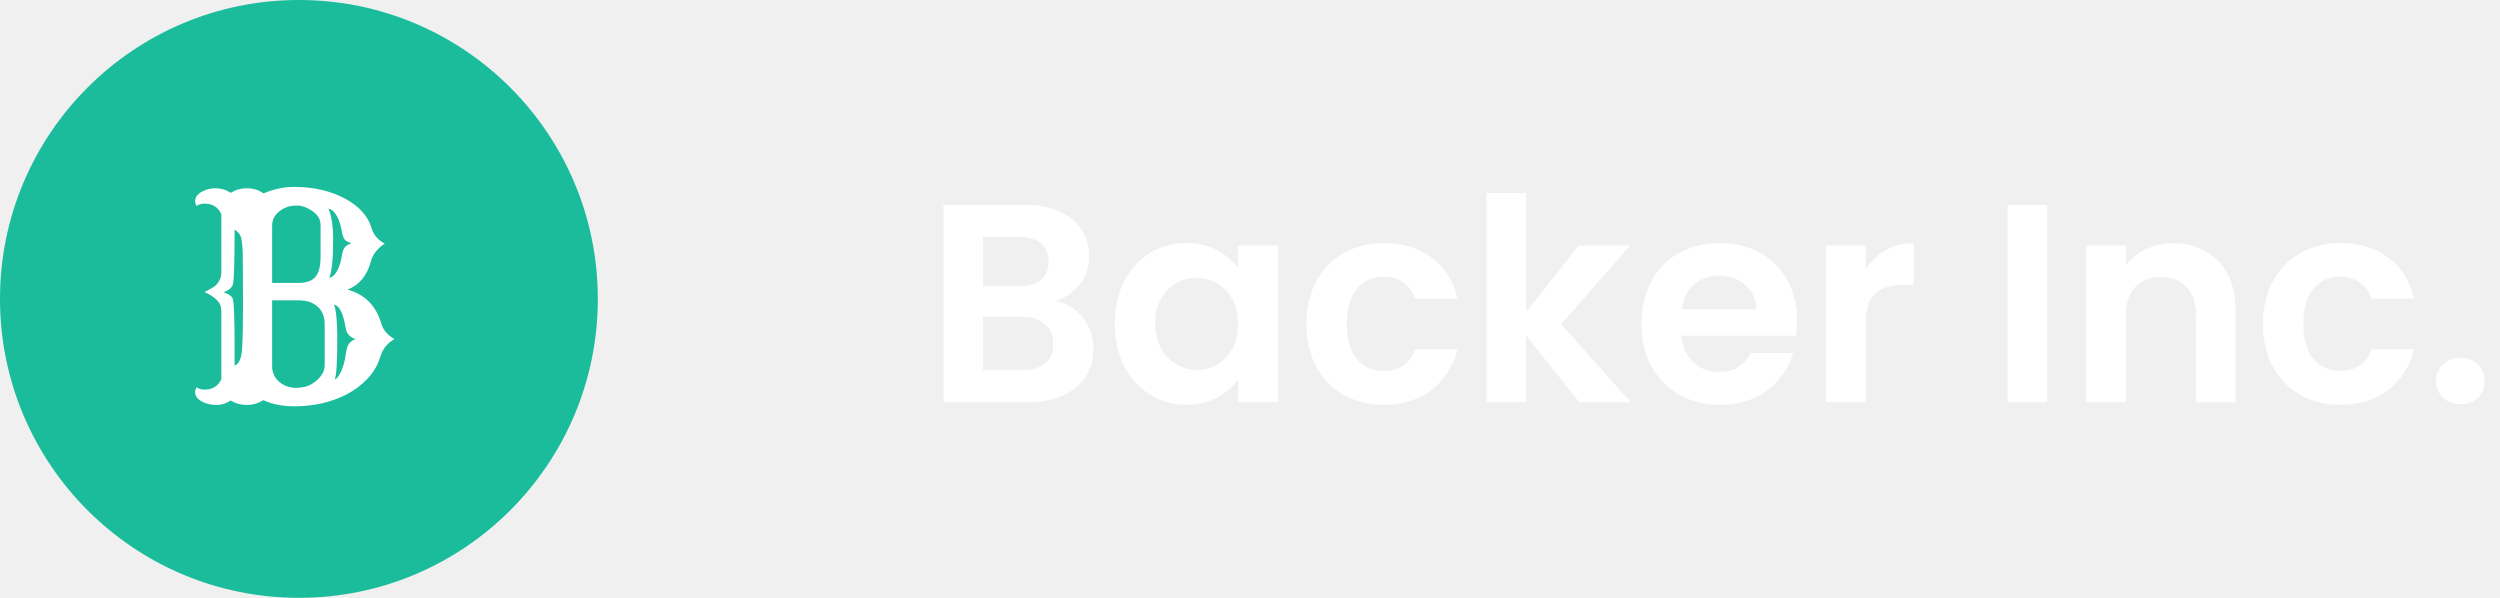
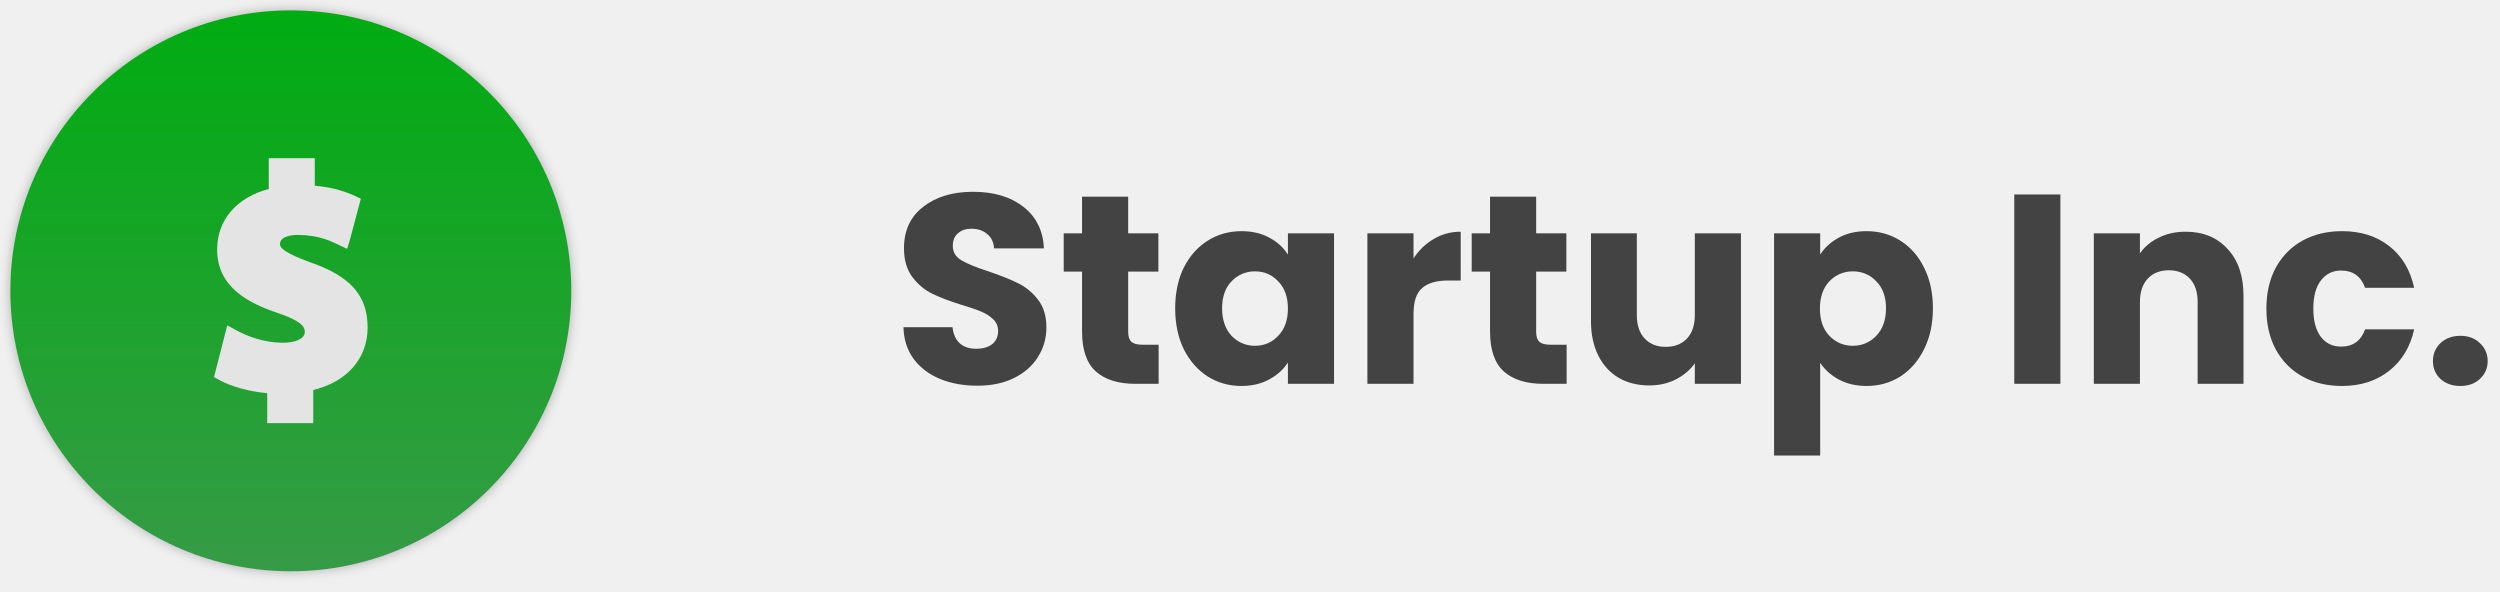
- <svg xmlns="http://www.w3.org/2000/svg" width="230" height="55" viewBox="0 0 230 55" fill="none">
-   <circle cx="27.5" cy="27.5" r="27.5" fill="#1ABC9C" />
-   <path d="M22.713 37.254C22.154 37.254 21.659 37.118 21.227 36.848C20.796 37.118 20.394 37.254 20.021 37.254C19.658 37.254 19.357 37.22 19.12 37.152C18.883 37.093 18.676 37.008 18.498 36.898C18.134 36.678 17.952 36.403 17.952 36.073C17.952 35.904 17.999 35.756 18.092 35.629C18.278 35.773 18.515 35.845 18.803 35.845C19.556 35.845 20.076 35.523 20.364 34.88V28.672C20.364 28.291 20.284 27.999 20.123 27.796C19.869 27.466 19.433 27.153 18.815 26.856C19.383 26.594 19.755 26.366 19.933 26.171C20.22 25.841 20.364 25.473 20.364 25.066V19.709C20.076 19.057 19.556 18.731 18.803 18.731C18.515 18.731 18.278 18.803 18.092 18.947C17.999 18.82 17.952 18.676 17.952 18.516C17.952 18.346 17.999 18.19 18.092 18.046C18.193 17.902 18.329 17.779 18.498 17.678C18.887 17.441 19.332 17.322 19.831 17.322C20.339 17.322 20.804 17.462 21.227 17.741C21.668 17.462 22.159 17.322 22.7 17.322C23.293 17.322 23.809 17.479 24.249 17.792C25.189 17.394 26.124 17.195 27.055 17.195C27.986 17.195 28.832 17.288 29.594 17.475C30.364 17.652 31.058 17.906 31.676 18.236C33.022 18.947 33.859 19.87 34.19 21.004C34.376 21.63 34.778 22.096 35.395 22.4C34.71 22.874 34.287 23.416 34.126 24.025C33.77 25.363 33.051 26.234 31.968 26.641C33.559 27.081 34.596 28.122 35.078 29.764C35.247 30.348 35.649 30.826 36.284 31.198C35.633 31.562 35.197 32.112 34.977 32.849C34.757 33.585 34.367 34.249 33.809 34.842C33.258 35.426 32.615 35.908 31.879 36.289C30.457 37.017 28.853 37.381 27.067 37.381C26.001 37.381 25.049 37.19 24.211 36.81C23.771 37.106 23.271 37.254 22.713 37.254ZM27.41 26.031C28.155 26.031 28.684 25.854 28.997 25.498C29.327 25.134 29.492 24.508 29.492 23.619V20.686C29.492 20.17 29.221 19.734 28.68 19.379C28.206 19.066 27.766 18.909 27.359 18.909C26.962 18.909 26.631 18.96 26.369 19.061C26.115 19.155 25.887 19.286 25.684 19.455C25.252 19.811 25.036 20.238 25.036 20.737V26.031H27.41ZM30.216 19.201C30.504 19.844 30.648 20.784 30.648 22.02C30.648 23.839 30.529 25.02 30.292 25.561C30.648 25.494 30.948 25.151 31.193 24.533C31.287 24.305 31.354 24.064 31.396 23.81C31.447 23.556 31.485 23.361 31.511 23.226C31.545 23.082 31.591 22.959 31.65 22.857C31.777 22.646 32.006 22.485 32.336 22.375C31.997 22.265 31.786 22.146 31.701 22.02C31.591 21.876 31.502 21.613 31.435 21.232C31.367 20.852 31.287 20.543 31.193 20.306C31.1 20.06 30.999 19.861 30.889 19.709C30.677 19.404 30.453 19.235 30.216 19.201ZM21.583 33.636C22.006 33.475 22.239 32.921 22.281 31.973C22.332 31.025 22.357 29.713 22.357 28.037C22.357 26.361 22.353 25.248 22.345 24.698C22.345 24.14 22.34 23.691 22.332 23.352C22.307 22.354 22.209 21.753 22.04 21.55C21.879 21.338 21.727 21.199 21.583 21.131C21.583 24.076 21.532 25.752 21.431 26.158C21.312 26.497 21.024 26.738 20.567 26.882C21.075 27.06 21.363 27.275 21.431 27.529C21.532 27.936 21.583 29.421 21.583 31.985V33.636ZM25.036 33.687C25.036 34.279 25.26 34.766 25.709 35.147C26.141 35.502 26.657 35.68 27.258 35.68C27.842 35.68 28.333 35.553 28.73 35.299C29.492 34.8 29.873 34.228 29.873 33.585V29.865C29.873 29.095 29.623 28.515 29.124 28.126C28.701 27.796 28.146 27.631 27.461 27.631H25.036V33.687ZM30.724 28.024C30.927 28.481 31.028 29.539 31.028 31.198C31.028 33.297 30.952 34.529 30.8 34.893C30.977 34.859 31.16 34.643 31.346 34.245C31.532 33.847 31.663 33.437 31.739 33.014C31.815 32.59 31.866 32.303 31.892 32.15C31.925 31.998 31.972 31.863 32.031 31.744C32.167 31.49 32.395 31.308 32.717 31.198C32.209 31.037 31.909 30.716 31.815 30.233C31.731 29.751 31.646 29.379 31.561 29.116C31.477 28.854 31.388 28.646 31.295 28.494C31.134 28.223 30.944 28.067 30.724 28.024Z" fill="white" />
-   <path d="M97.09 27.692C98.113 27.883 98.953 28.394 99.612 29.226C100.271 30.058 100.6 31.011 100.6 32.086C100.6 33.057 100.357 33.915 99.872 34.66C99.404 35.388 98.719 35.96 97.818 36.376C96.917 36.792 95.851 37 94.62 37H86.794V18.852H94.282C95.513 18.852 96.57 19.051 97.454 19.45C98.355 19.849 99.031 20.403 99.482 21.114C99.95 21.825 100.184 22.631 100.184 23.532C100.184 24.589 99.898 25.473 99.326 26.184C98.771 26.895 98.026 27.397 97.09 27.692ZM90.434 26.34H93.762C94.629 26.34 95.296 26.149 95.764 25.768C96.232 25.369 96.466 24.806 96.466 24.078C96.466 23.35 96.232 22.787 95.764 22.388C95.296 21.989 94.629 21.79 93.762 21.79H90.434V26.34ZM94.1 34.036C94.984 34.036 95.669 33.828 96.154 33.412C96.657 32.996 96.908 32.407 96.908 31.644C96.908 30.864 96.648 30.257 96.128 29.824C95.608 29.373 94.906 29.148 94.022 29.148H90.434V34.036H94.1ZM102.565 29.746C102.565 28.29 102.851 26.999 103.423 25.872C104.012 24.745 104.801 23.879 105.789 23.272C106.794 22.665 107.912 22.362 109.143 22.362C110.218 22.362 111.154 22.579 111.951 23.012C112.766 23.445 113.416 23.991 113.901 24.65V22.596H117.567V37H113.901V34.894C113.433 35.57 112.783 36.133 111.951 36.584C111.136 37.017 110.192 37.234 109.117 37.234C107.904 37.234 106.794 36.922 105.789 36.298C104.801 35.674 104.012 34.799 103.423 33.672C102.851 32.528 102.565 31.219 102.565 29.746ZM113.901 29.798C113.901 28.914 113.728 28.16 113.381 27.536C113.034 26.895 112.566 26.409 111.977 26.08C111.388 25.733 110.755 25.56 110.079 25.56C109.403 25.56 108.779 25.725 108.207 26.054C107.635 26.383 107.167 26.869 106.803 27.51C106.456 28.134 106.283 28.879 106.283 29.746C106.283 30.613 106.456 31.375 106.803 32.034C107.167 32.675 107.635 33.169 108.207 33.516C108.796 33.863 109.42 34.036 110.079 34.036C110.755 34.036 111.388 33.871 111.977 33.542C112.566 33.195 113.034 32.71 113.381 32.086C113.728 31.445 113.901 30.682 113.901 29.798ZM120.186 29.798C120.186 28.307 120.489 27.007 121.096 25.898C121.703 24.771 122.543 23.905 123.618 23.298C124.693 22.674 125.923 22.362 127.31 22.362C129.095 22.362 130.569 22.813 131.73 23.714C132.909 24.598 133.697 25.846 134.096 27.458H130.17C129.962 26.834 129.607 26.349 129.104 26.002C128.619 25.638 128.012 25.456 127.284 25.456C126.244 25.456 125.421 25.837 124.814 26.6C124.207 27.345 123.904 28.411 123.904 29.798C123.904 31.167 124.207 32.233 124.814 32.996C125.421 33.741 126.244 34.114 127.284 34.114C128.757 34.114 129.719 33.455 130.17 32.138H134.096C133.697 33.698 132.909 34.937 131.73 35.856C130.551 36.775 129.078 37.234 127.31 37.234C125.923 37.234 124.693 36.931 123.618 36.324C122.543 35.7 121.703 34.833 121.096 33.724C120.489 32.597 120.186 31.289 120.186 29.798ZM145.291 37L140.403 30.864V37H136.763V17.76H140.403V28.706L145.239 22.596H149.971L143.627 29.824L150.023 37H145.291ZM165.336 29.486C165.336 30.006 165.302 30.474 165.232 30.89H154.702C154.789 31.93 155.153 32.745 155.794 33.334C156.436 33.923 157.224 34.218 158.16 34.218C159.512 34.218 160.474 33.637 161.046 32.476H164.972C164.556 33.863 163.759 35.007 162.58 35.908C161.402 36.792 159.954 37.234 158.238 37.234C156.852 37.234 155.604 36.931 154.494 36.324C153.402 35.7 152.544 34.825 151.92 33.698C151.314 32.571 151.01 31.271 151.01 29.798C151.01 28.307 151.314 26.999 151.92 25.872C152.527 24.745 153.376 23.879 154.468 23.272C155.56 22.665 156.817 22.362 158.238 22.362C159.608 22.362 160.83 22.657 161.904 23.246C162.996 23.835 163.837 24.676 164.426 25.768C165.033 26.843 165.336 28.082 165.336 29.486ZM161.566 28.446C161.549 27.51 161.211 26.765 160.552 26.21C159.894 25.638 159.088 25.352 158.134 25.352C157.233 25.352 156.47 25.629 155.846 26.184C155.24 26.721 154.867 27.475 154.728 28.446H161.566ZM171.633 24.832C172.101 24.069 172.708 23.471 173.453 23.038C174.216 22.605 175.083 22.388 176.053 22.388V26.21H175.091C173.947 26.21 173.081 26.479 172.491 27.016C171.919 27.553 171.633 28.489 171.633 29.824V37H167.993V22.596H171.633V24.832ZM188.34 18.852V37H184.7V18.852H188.34ZM199.919 22.388C201.635 22.388 203.021 22.934 204.079 24.026C205.136 25.101 205.665 26.609 205.665 28.55V37H202.025V29.044C202.025 27.9 201.739 27.025 201.167 26.418C200.595 25.794 199.815 25.482 198.827 25.482C197.821 25.482 197.024 25.794 196.435 26.418C195.863 27.025 195.577 27.9 195.577 29.044V37H191.937V22.596H195.577V24.39C196.062 23.766 196.677 23.281 197.423 22.934C198.185 22.57 199.017 22.388 199.919 22.388ZM208.19 29.798C208.19 28.307 208.493 27.007 209.1 25.898C209.707 24.771 210.547 23.905 211.622 23.298C212.697 22.674 213.927 22.362 215.314 22.362C217.099 22.362 218.573 22.813 219.734 23.714C220.913 24.598 221.701 25.846 222.1 27.458H218.174C217.966 26.834 217.611 26.349 217.108 26.002C216.623 25.638 216.016 25.456 215.288 25.456C214.248 25.456 213.425 25.837 212.818 26.6C212.211 27.345 211.908 28.411 211.908 29.798C211.908 31.167 212.211 32.233 212.818 32.996C213.425 33.741 214.248 34.114 215.288 34.114C216.761 34.114 217.723 33.455 218.174 32.138H222.1C221.701 33.698 220.913 34.937 219.734 35.856C218.555 36.775 217.082 37.234 215.314 37.234C213.927 37.234 212.697 36.931 211.622 36.324C210.547 35.7 209.707 34.833 209.1 33.724C208.493 32.597 208.19 31.289 208.19 29.798ZM226.379 37.182C225.72 37.182 225.174 36.983 224.741 36.584C224.325 36.168 224.117 35.657 224.117 35.05C224.117 34.443 224.325 33.941 224.741 33.542C225.174 33.126 225.72 32.918 226.379 32.918C227.02 32.918 227.549 33.126 227.965 33.542C228.381 33.941 228.589 34.443 228.589 35.05C228.589 35.657 228.381 36.168 227.965 36.584C227.549 36.983 227.02 37.182 226.379 37.182Z" fill="white" />
+ <svg xmlns="http://www.w3.org/2000/svg" width="241" height="57" viewBox="0 0 241 57" fill="none">
+   <g filter="url(#filter0_d)">
+     <path fill-rule="evenodd" clip-rule="evenodd" d="M55.072 28.035C55.072 13.111 42.96 1 28.036 1C13.113 1 1 13.111 1 28.035C1 42.958 13.112 55.07 28.036 55.07C42.961 55.07 55.072 42.958 55.072 28.035V28.035Z" fill="url(#paint0_linear)" />
+     <path d="M25.761 40.792H30.196V37.596C33.439 36.812 35.438 34.564 35.438 31.579C35.438 28.524 33.813 26.653 30.002 25.322C28.604 24.814 26.986 24.148 26.986 23.552C26.986 22.768 28.089 22.648 28.745 22.648C30.662 22.648 31.888 23.237 32.623 23.589L33.466 23.992L33.734 23.105L34.785 19.158L34.201 18.883C33.423 18.518 32.18 18.061 30.344 17.905V15.253H25.909V18.22C22.83 19.019 20.932 21.195 20.932 24.053C20.932 27.737 24.046 29.254 26.759 30.167C29.065 30.944 29.384 31.504 29.384 31.992C29.384 32.717 28.337 33.041 27.301 33.041C25.281 33.041 23.601 32.29 22.783 31.841L21.909 31.364L20.631 36.348V36.349L21.155 36.638C22.338 37.292 24.082 37.752 25.761 37.903V40.792Z" fill="#E4E4E4" />
+   </g>
+   <path d="M94.216 37.182C92.881 37.182 91.685 36.965 90.628 36.532C89.571 36.099 88.721 35.457 88.08 34.608C87.456 33.759 87.127 32.736 87.092 31.54H91.824C91.893 32.216 92.127 32.736 92.526 33.1C92.925 33.447 93.445 33.62 94.086 33.62C94.745 33.62 95.265 33.473 95.646 33.178C96.027 32.866 96.218 32.441 96.218 31.904C96.218 31.453 96.062 31.081 95.75 30.786C95.455 30.491 95.083 30.249 94.632 30.058C94.199 29.867 93.575 29.651 92.76 29.408C91.581 29.044 90.619 28.68 89.874 28.316C89.129 27.952 88.487 27.415 87.95 26.704C87.413 25.993 87.144 25.066 87.144 23.922C87.144 22.223 87.759 20.897 88.99 19.944C90.221 18.973 91.824 18.488 93.8 18.488C95.811 18.488 97.431 18.973 98.662 19.944C99.893 20.897 100.551 22.232 100.638 23.948H95.828C95.793 23.359 95.577 22.899 95.178 22.57C94.779 22.223 94.268 22.05 93.644 22.05C93.107 22.05 92.673 22.197 92.344 22.492C92.015 22.769 91.85 23.177 91.85 23.714C91.85 24.303 92.127 24.763 92.682 25.092C93.237 25.421 94.103 25.777 95.282 26.158C96.461 26.557 97.414 26.938 98.142 27.302C98.887 27.666 99.529 28.195 100.066 28.888C100.603 29.581 100.872 30.474 100.872 31.566C100.872 32.606 100.603 33.551 100.066 34.4C99.546 35.249 98.783 35.925 97.778 36.428C96.773 36.931 95.585 37.182 94.216 37.182ZM111.694 33.23V37H109.432C107.82 37 106.563 36.61 105.662 35.83C104.761 35.033 104.31 33.741 104.31 31.956V26.184H102.542V22.492H104.31V18.956H108.756V22.492H111.668V26.184H108.756V32.008C108.756 32.441 108.86 32.753 109.068 32.944C109.276 33.135 109.623 33.23 110.108 33.23H111.694ZM113.287 29.72C113.287 28.229 113.564 26.921 114.119 25.794C114.691 24.667 115.462 23.801 116.433 23.194C117.403 22.587 118.487 22.284 119.683 22.284C120.705 22.284 121.598 22.492 122.361 22.908C123.141 23.324 123.739 23.87 124.155 24.546V22.492H128.601V37H124.155V34.946C123.721 35.622 123.115 36.168 122.335 36.584C121.572 37 120.679 37.208 119.657 37.208C118.478 37.208 117.403 36.905 116.433 36.298C115.462 35.674 114.691 34.799 114.119 33.672C113.564 32.528 113.287 31.211 113.287 29.72ZM124.155 29.746C124.155 28.637 123.843 27.761 123.219 27.12C122.612 26.479 121.867 26.158 120.983 26.158C120.099 26.158 119.345 26.479 118.721 27.12C118.114 27.744 117.811 28.611 117.811 29.72C117.811 30.829 118.114 31.713 118.721 32.372C119.345 33.013 120.099 33.334 120.983 33.334C121.867 33.334 122.612 33.013 123.219 32.372C123.843 31.731 124.155 30.855 124.155 29.746ZM136.263 24.91C136.783 24.113 137.433 23.489 138.213 23.038C138.993 22.57 139.86 22.336 140.813 22.336V27.042H139.591C138.482 27.042 137.65 27.285 137.095 27.77C136.54 28.238 136.263 29.07 136.263 30.266V37H131.817V22.492H136.263V24.91ZM151.024 33.23V37H148.762C147.15 37 145.894 36.61 144.992 35.83C144.091 35.033 143.64 33.741 143.64 31.956V26.184H141.872V22.492H143.64V18.956H148.086V22.492H150.998V26.184H148.086V32.008C148.086 32.441 148.19 32.753 148.398 32.944C148.606 33.135 148.953 33.23 149.438 33.23H151.024ZM167.827 22.492V37H163.381V35.024C162.93 35.665 162.315 36.185 161.535 36.584C160.772 36.965 159.923 37.156 158.987 37.156C157.877 37.156 156.898 36.913 156.049 36.428C155.199 35.925 154.541 35.206 154.073 34.27C153.605 33.334 153.371 32.233 153.371 30.968V22.492H157.791V30.37C157.791 31.341 158.042 32.095 158.545 32.632C159.047 33.169 159.723 33.438 160.573 33.438C161.439 33.438 162.124 33.169 162.627 32.632C163.129 32.095 163.381 31.341 163.381 30.37V22.492H167.827ZM175.466 24.546C175.9 23.87 176.498 23.324 177.26 22.908C178.023 22.492 178.916 22.284 179.938 22.284C181.134 22.284 182.218 22.587 183.188 23.194C184.159 23.801 184.922 24.667 185.476 25.794C186.048 26.921 186.334 28.229 186.334 29.72C186.334 31.211 186.048 32.528 185.476 33.672C184.922 34.799 184.159 35.674 183.188 36.298C182.218 36.905 181.134 37.208 179.938 37.208C178.933 37.208 178.04 37 177.26 36.584C176.498 36.168 175.9 35.631 175.466 34.972V43.916H171.02V22.492H175.466V24.546ZM181.81 29.72C181.81 28.611 181.498 27.744 180.874 27.12C180.268 26.479 179.514 26.158 178.612 26.158C177.728 26.158 176.974 26.479 176.35 27.12C175.744 27.761 175.44 28.637 175.44 29.746C175.44 30.855 175.744 31.731 176.35 32.372C176.974 33.013 177.728 33.334 178.612 33.334C179.496 33.334 180.25 33.013 180.874 32.372C181.498 31.713 181.81 30.829 181.81 29.72ZM198.622 18.748V37H194.176V18.748H198.622ZM210.684 22.336C212.383 22.336 213.735 22.891 214.74 24C215.763 25.092 216.274 26.6 216.274 28.524V37H211.854V29.122C211.854 28.151 211.603 27.397 211.1 26.86C210.598 26.323 209.922 26.054 209.072 26.054C208.223 26.054 207.547 26.323 207.044 26.86C206.542 27.397 206.29 28.151 206.29 29.122V37H201.844V22.492H206.29V24.416C206.741 23.775 207.348 23.272 208.11 22.908C208.873 22.527 209.731 22.336 210.684 22.336ZM218.48 29.746C218.48 28.238 218.783 26.921 219.39 25.794C220.014 24.667 220.872 23.801 221.964 23.194C223.073 22.587 224.339 22.284 225.76 22.284C227.58 22.284 229.097 22.761 230.31 23.714C231.541 24.667 232.347 26.011 232.728 27.744H227.996C227.597 26.635 226.826 26.08 225.682 26.08C224.867 26.08 224.217 26.401 223.732 27.042C223.247 27.666 223.004 28.567 223.004 29.746C223.004 30.925 223.247 31.835 223.732 32.476C224.217 33.1 224.867 33.412 225.682 33.412C226.826 33.412 227.597 32.857 227.996 31.748H232.728C232.347 33.447 231.541 34.781 230.31 35.752C229.079 36.723 227.563 37.208 225.76 37.208C224.339 37.208 223.073 36.905 221.964 36.298C220.872 35.691 220.014 34.825 219.39 33.698C218.783 32.571 218.48 31.254 218.48 29.746ZM237.186 37.208C236.406 37.208 235.765 36.983 235.262 36.532C234.777 36.064 234.534 35.492 234.534 34.816C234.534 34.123 234.777 33.542 235.262 33.074C235.765 32.606 236.406 32.372 237.186 32.372C237.949 32.372 238.573 32.606 239.058 33.074C239.561 33.542 239.812 34.123 239.812 34.816C239.812 35.492 239.561 36.064 239.058 36.532C238.573 36.983 237.949 37.208 237.186 37.208Z" fill="#434343" />
+   <defs>
+     <filter id="filter0_d" x="0" y="0" width="56.072" height="56.07" filterUnits="userSpaceOnUse" color-interpolation-filters="sRGB">
+       <feFlood flood-opacity="0" result="BackgroundImageFix" />
+       <feColorMatrix in="SourceAlpha" type="matrix" values="0 0 0 0 0 0 0 0 0 0 0 0 0 0 0 0 0 0 127 0" />
+       <feOffset />
+       <feGaussianBlur stdDeviation="0.5" />
+       <feColorMatrix type="matrix" values="0 0 0 0 0 0 0 0 0 0 0 0 0 0 0 0 0 0 0.25 0" />
+       <feBlend mode="normal" in2="BackgroundImageFix" result="effect1_dropShadow" />
+       <feBlend mode="normal" in="SourceGraphic" in2="effect1_dropShadow" result="shape" />
+     </filter>
+     <linearGradient id="paint0_linear" x1="28.036" y1="1" x2="28.036" y2="55.07" gradientUnits="userSpaceOnUse">
+       <stop stop-color="#00AC11" />
+       <stop offset="1" stop-color="#369B46" />
+     </linearGradient>
+   </defs>
</svg>
